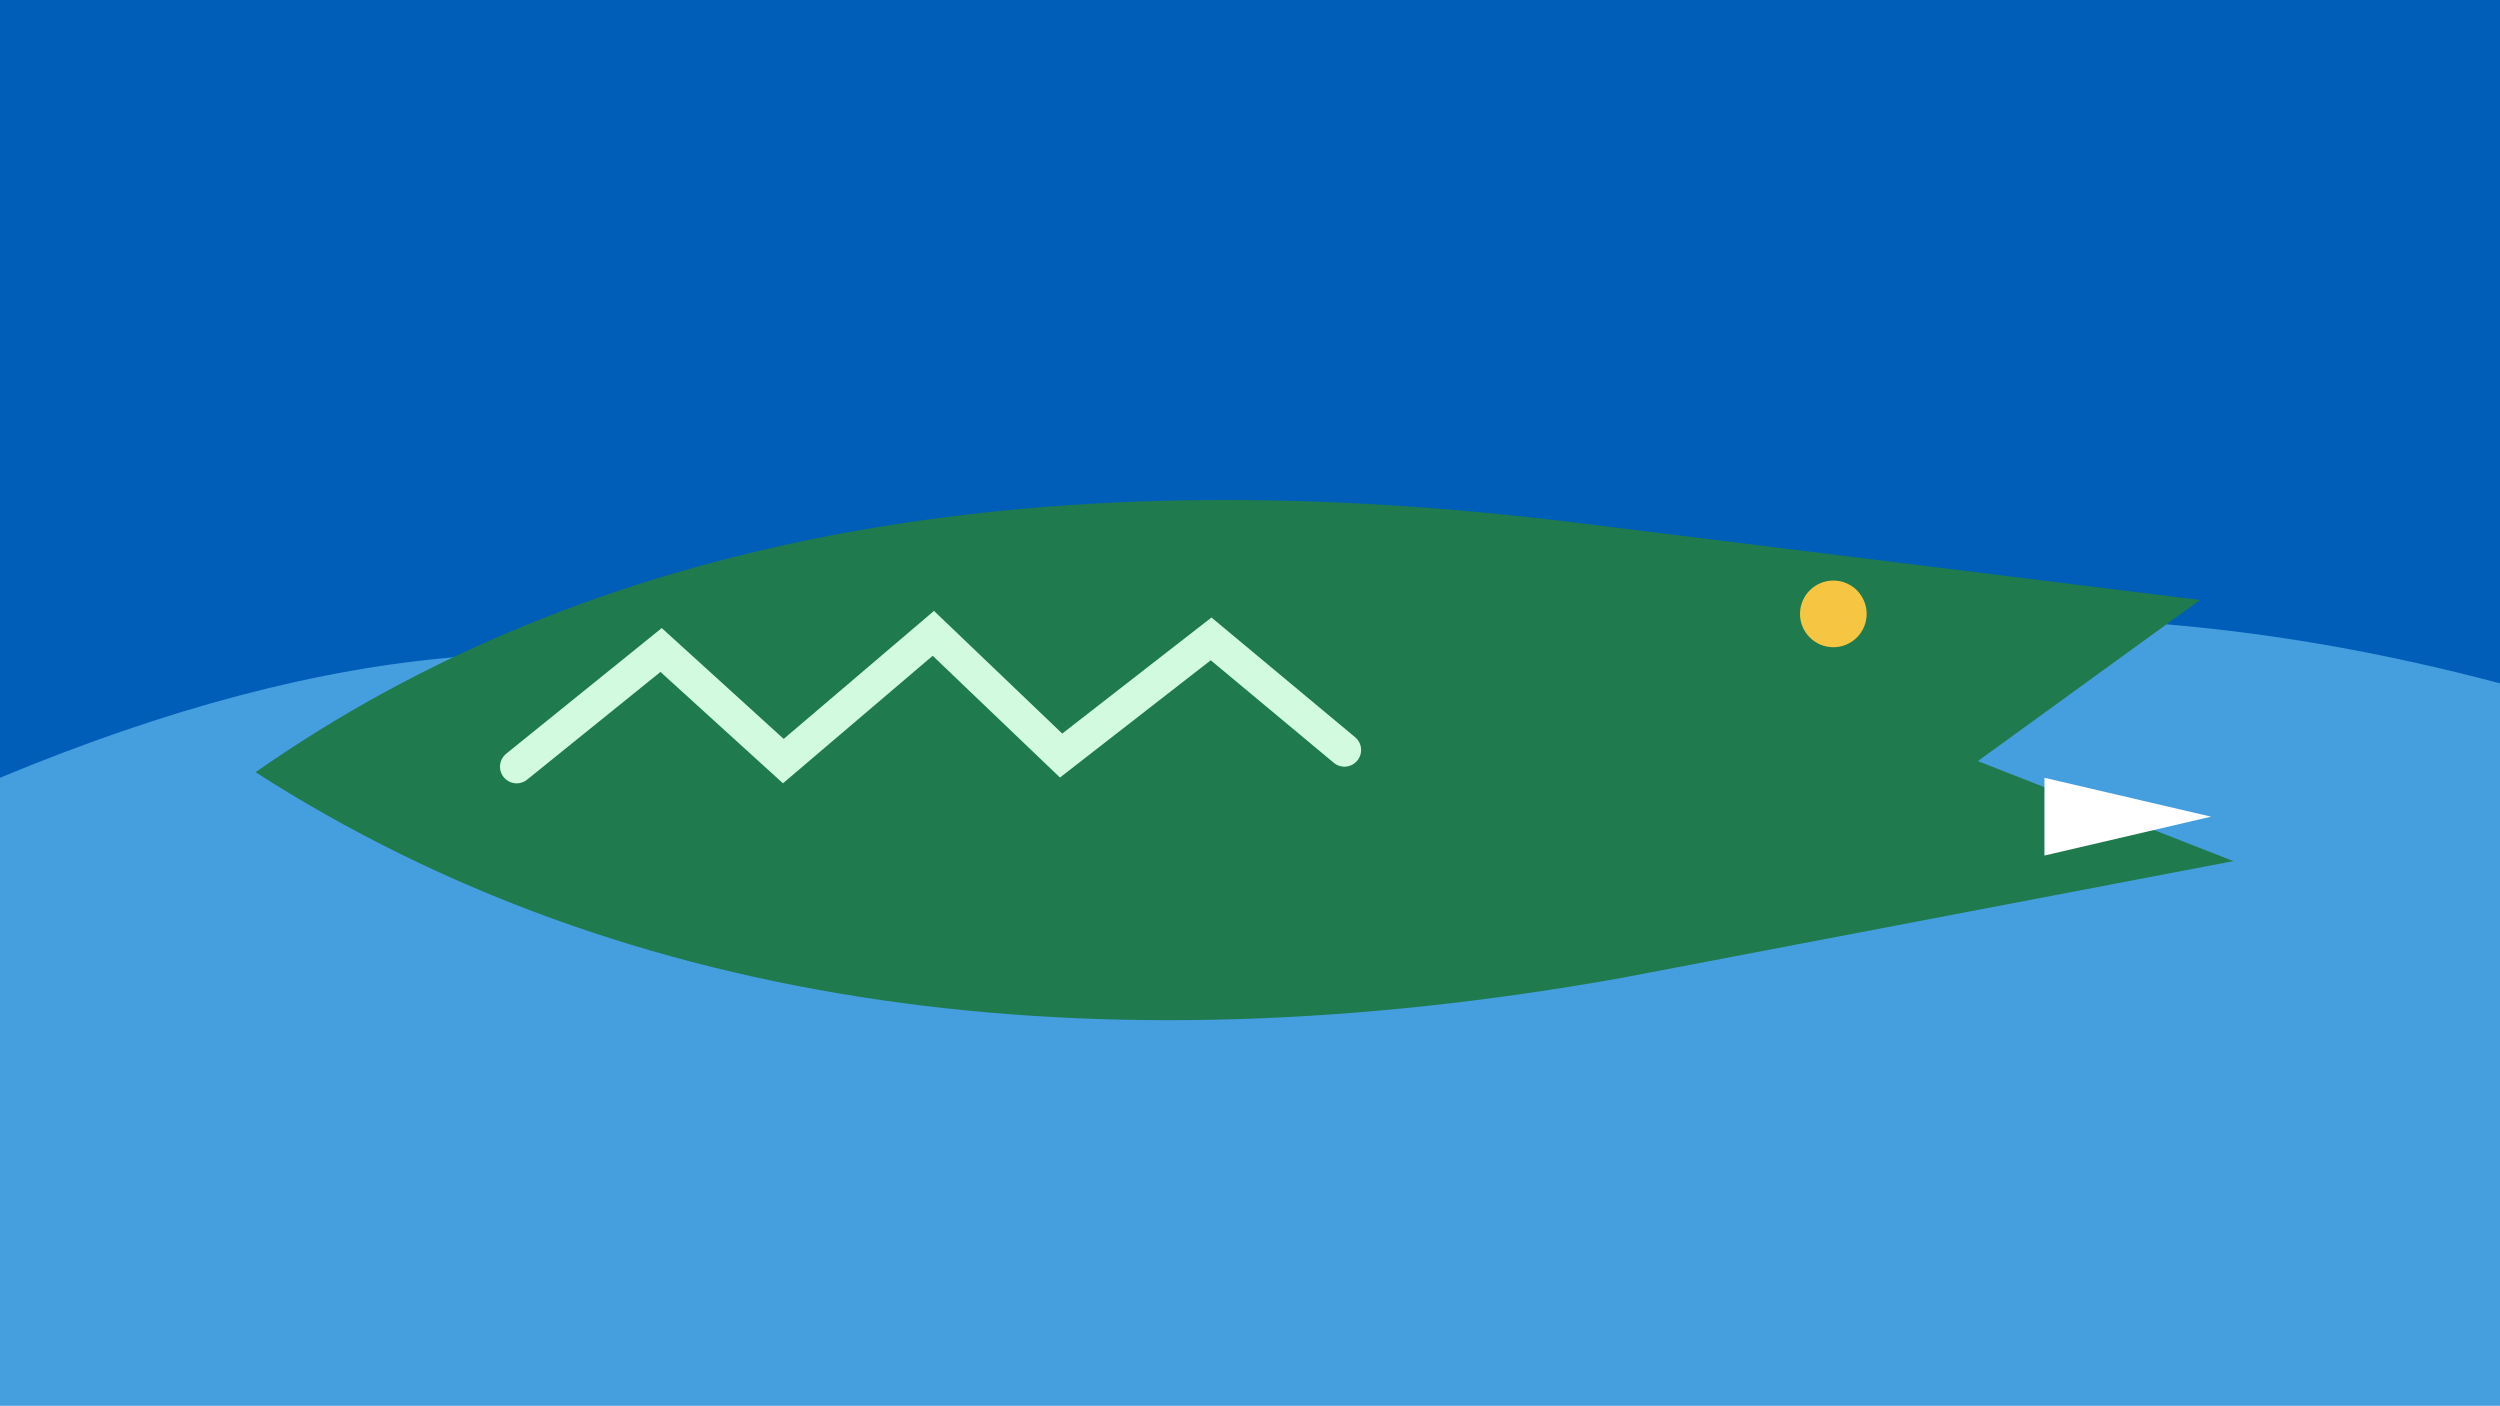
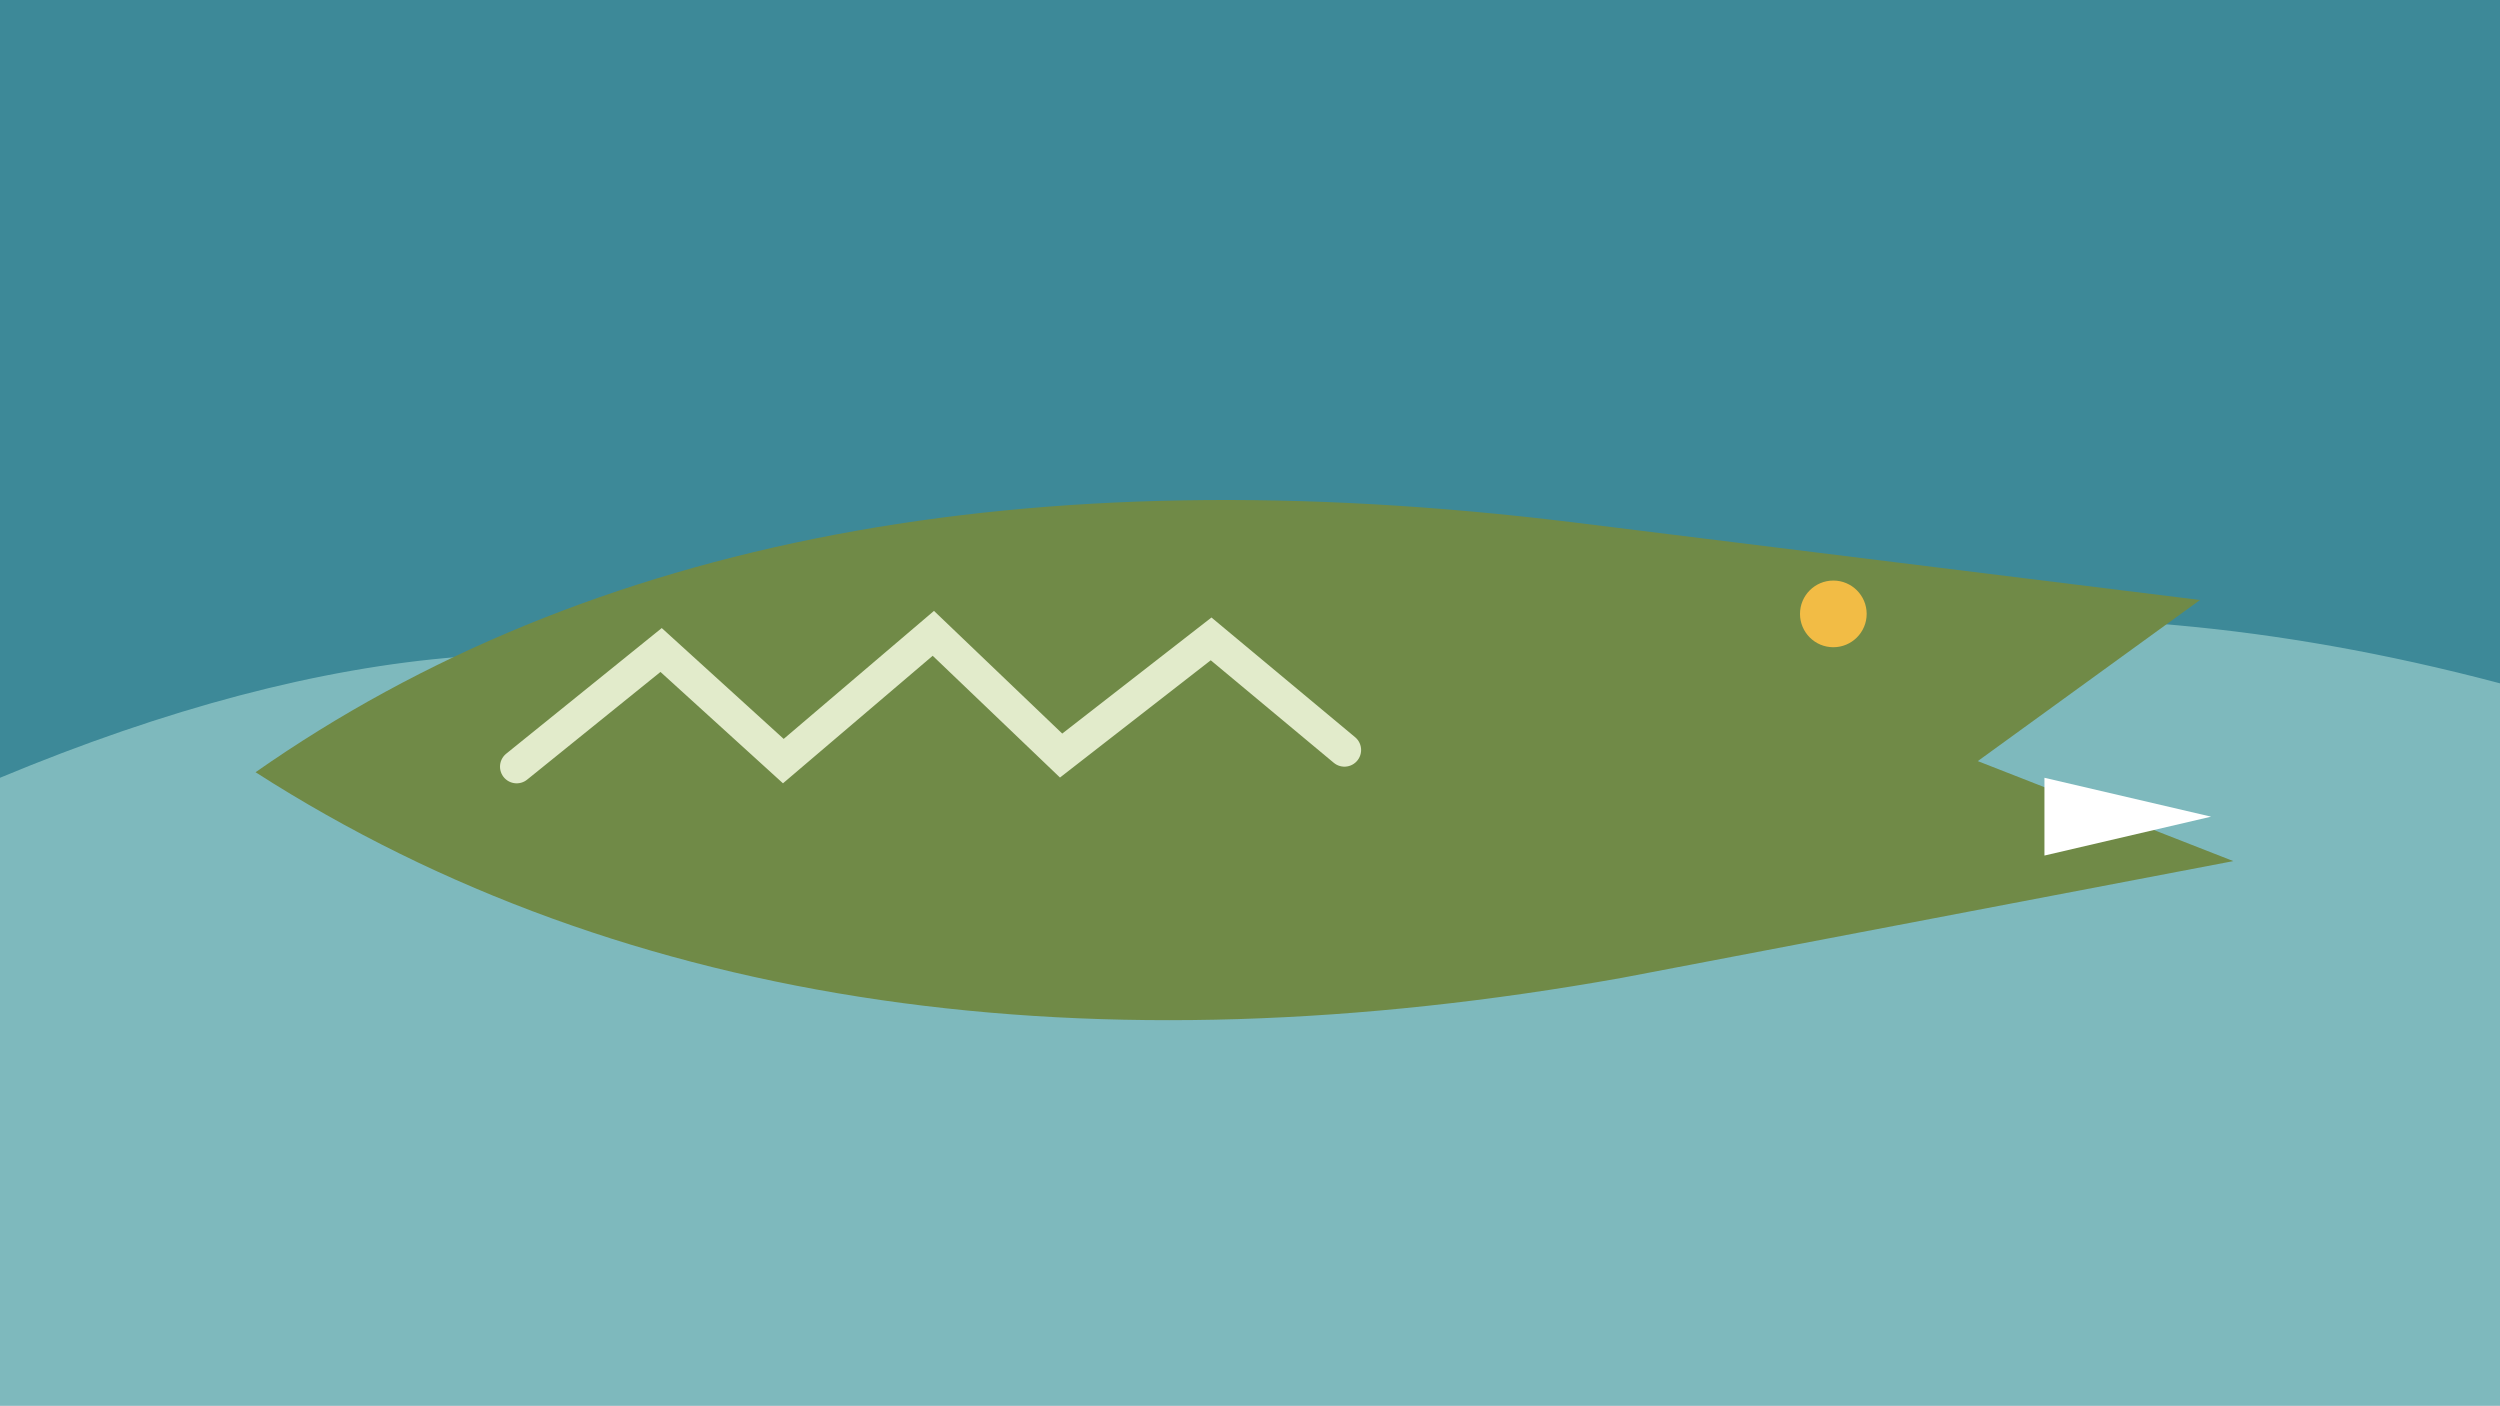
<svg xmlns="http://www.w3.org/2000/svg" viewBox="0 0 900 506" role="img" aria-labelledby="title">
-   <rect width="900" height="506" fill="#005EB8" />
-   <path d="M0 280c120-50 220-58 300-24s158 36 236 4 198-58 364-14v260H0z" fill="#7DD3FC" opacity=".55" />
-   <path d="M92 278c120-84 278-114 474-90l226 28-80 58 92 36-220 42c-190 34-358 12-492-74z" fill="#1F7A4D" />
-   <path d="M186 276l52-42 44 40 54-46 46 44 54-42 48 40" fill="none" stroke="#D1FADF" stroke-width="12" stroke-linecap="round" />
-   <circle cx="660" cy="221" r="12" fill="#F6C643" />
+   <rect width="900" height="506" fill="#3D8998" />
+   <path d="M0 280c120-50 220-58 300-24s158 36 236 4 198-58 364-14v260H0z" fill="#A7D7D4" opacity=".62" />
+   <path d="M92 278c120-84 278-114 474-90l226 28-80 58 92 36-220 42c-190 34-358 12-492-74z" fill="#708A47" />
+   <path d="M186 276l52-42 44 40 54-46 46 44 54-42 48 40" fill="none" stroke="#E2EBCB" stroke-width="12" stroke-linecap="round" />
+   <circle cx="660" cy="221" r="12" fill="#F2BC45" />
  <path d="M736 280l60 14-60 14z" fill="#FFFFFF" />
</svg>
